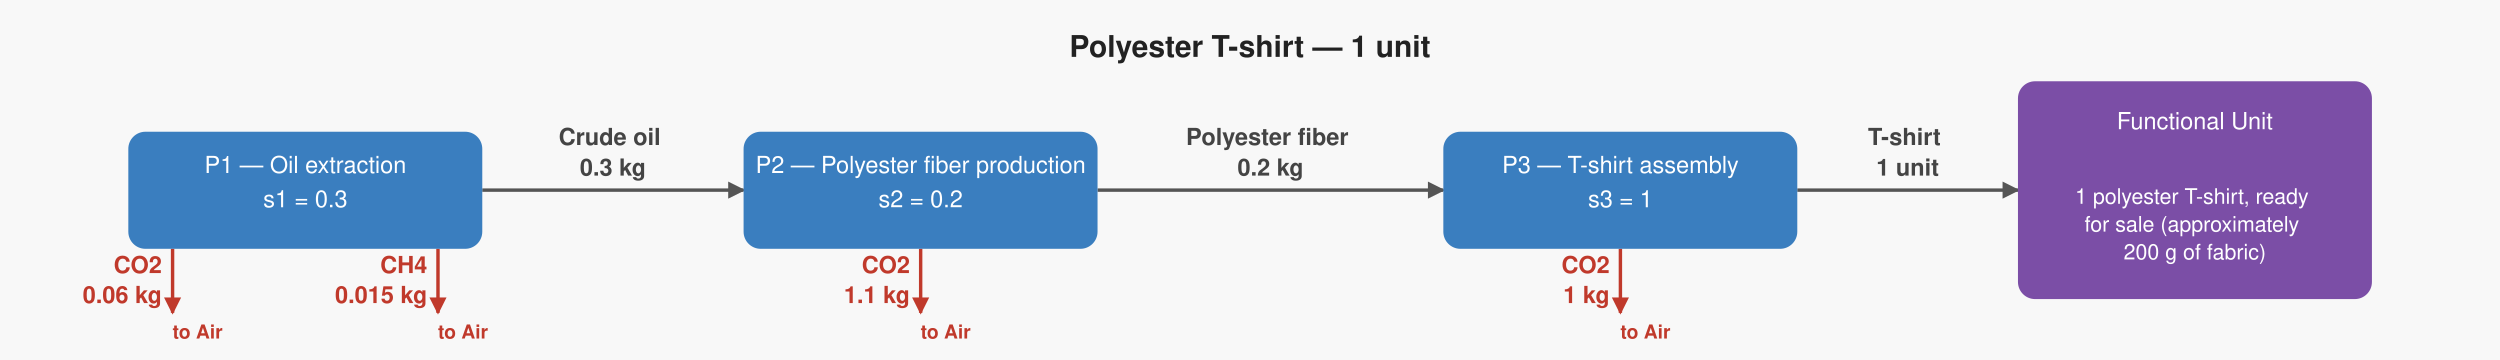
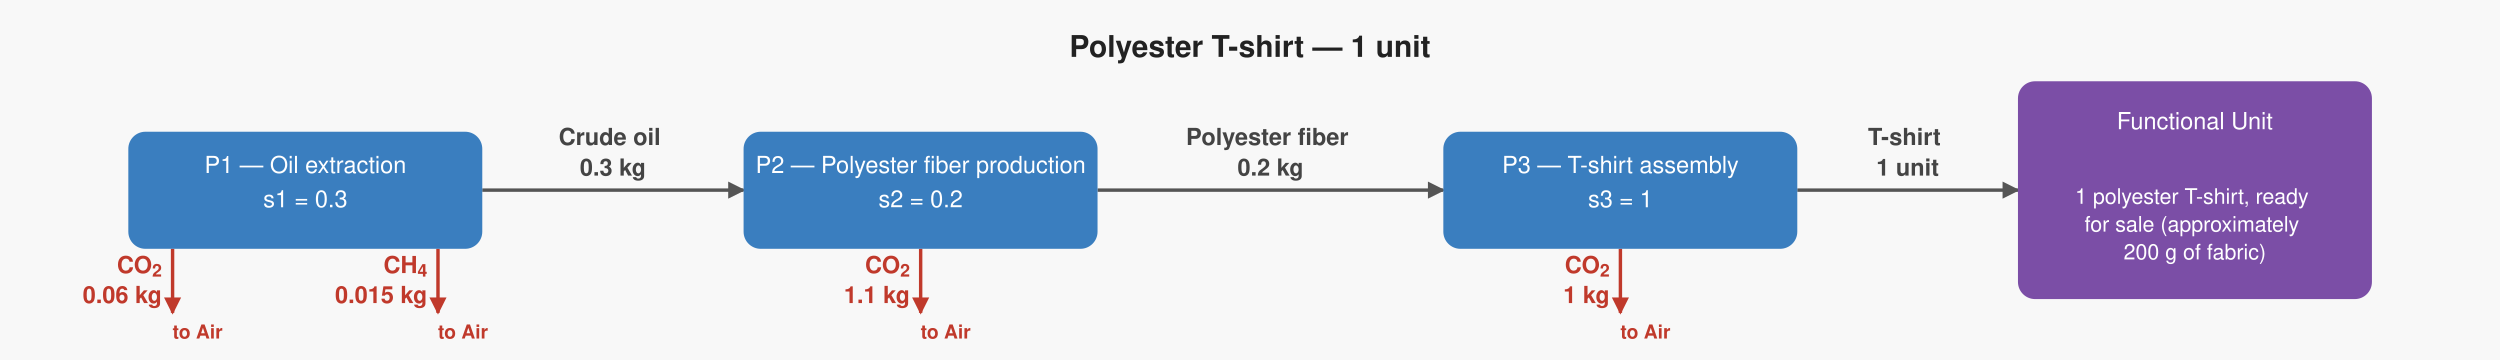
<svg xmlns="http://www.w3.org/2000/svg" width="1169.0" height="168.3" viewBox="0 -38.0 1169.0 168.3">
  <rect x="0" y="-38.0" width="1169.0" height="168.3" fill="#f8f8f8" />
  <defs>
    <marker id="arr" viewBox="0 0 10 10" refX="9" refY="5" markerWidth="5" markerHeight="5" orient="auto">
      <path d="M0,0 L10,5 L0,10 z" fill="#555555" />
    </marker>
    <marker id="arr-green" viewBox="0 0 10 10" refX="9" refY="5" markerWidth="5" markerHeight="5" orient="auto">
      <path d="M0,0 L10,5 L0,10 z" fill="#2d7a45" />
    </marker>
    <marker id="arr-red" viewBox="0 0 10 10" refX="9" refY="5" markerWidth="5" markerHeight="5" orient="auto">
      <path d="M0,0 L10,5 L0,10 z" fill="#c0392b" />
    </marker>
  </defs>
  <text x="584.5" y="-11.4" text-anchor="middle" dominant-baseline="auto" font-family="Helvetica,Arial,sans-serif" font-size="14" font-weight="bold" fill="#222">Polyester T-shirt — 1 unit</text>
  <line x1="80.7" y1="78.3" x2="80.7" y2="108.3" stroke="#c0392b" stroke-width="1.6" marker-end="url(#arr-red)" />
-   <text x="75.7" y="89.7" text-anchor="end" dominant-baseline="auto" font-family="Helvetica,Arial,sans-serif" font-size="11" font-weight="bold" fill="#c0392b">CO2</text>
+   <text x="75.7" y="89.7" text-anchor="end" dominant-baseline="auto" font-family="Helvetica,Arial,sans-serif" font-size="11" font-weight="bold" fill="#c0392b">CO<tspan baseline-shift="sub" font-size="0.75em">2</tspan>
+   </text>
  <text x="75.7" y="103.7" text-anchor="end" dominant-baseline="auto" font-family="Helvetica,Arial,sans-serif" font-size="11" font-weight="bold" fill="#c0392b">0.06 kg</text>
  <text x="80.7" y="120.3" text-anchor="start" dominant-baseline="auto" font-family="Helvetica,Arial,sans-serif" font-size="9" font-weight="bold" fill="#c0392b">to Air</text>
  <line x1="204.8" y1="78.3" x2="204.8" y2="108.3" stroke="#c0392b" stroke-width="1.6" marker-end="url(#arr-red)" />
-   <text x="199.8" y="89.7" text-anchor="end" dominant-baseline="auto" font-family="Helvetica,Arial,sans-serif" font-size="11" font-weight="bold" fill="#c0392b">CH4</text>
+   <text x="199.8" y="89.7" text-anchor="end" dominant-baseline="auto" font-family="Helvetica,Arial,sans-serif" font-size="11" font-weight="bold" fill="#c0392b">CH<tspan baseline-shift="sub" font-size="0.75em">4</tspan>
+   </text>
  <text x="199.8" y="103.7" text-anchor="end" dominant-baseline="auto" font-family="Helvetica,Arial,sans-serif" font-size="11" font-weight="bold" fill="#c0392b">0.015 kg</text>
  <text x="204.8" y="120.3" text-anchor="start" dominant-baseline="auto" font-family="Helvetica,Arial,sans-serif" font-size="9" font-weight="bold" fill="#c0392b">to Air</text>
  <line x1="430.5" y1="78.3" x2="430.5" y2="108.3" stroke="#c0392b" stroke-width="1.6" marker-end="url(#arr-red)" />
-   <text x="425.5" y="89.7" text-anchor="end" dominant-baseline="auto" font-family="Helvetica,Arial,sans-serif" font-size="11" font-weight="bold" fill="#c0392b">CO2</text>
+   <text x="425.5" y="89.7" text-anchor="end" dominant-baseline="auto" font-family="Helvetica,Arial,sans-serif" font-size="11" font-weight="bold" fill="#c0392b">CO<tspan baseline-shift="sub" font-size="0.75em">2</tspan>
+   </text>
  <text x="425.5" y="103.7" text-anchor="end" dominant-baseline="auto" font-family="Helvetica,Arial,sans-serif" font-size="11" font-weight="bold" fill="#c0392b">1.1 kg</text>
  <text x="430.5" y="120.3" text-anchor="start" dominant-baseline="auto" font-family="Helvetica,Arial,sans-serif" font-size="9" font-weight="bold" fill="#c0392b">to Air</text>
  <line x1="757.7" y1="78.3" x2="757.7" y2="108.3" stroke="#c0392b" stroke-width="1.6" marker-end="url(#arr-red)" />
-   <text x="752.7" y="89.7" text-anchor="end" dominant-baseline="auto" font-family="Helvetica,Arial,sans-serif" font-size="11" font-weight="bold" fill="#c0392b">CO2</text>
+   <text x="752.7" y="89.7" text-anchor="end" dominant-baseline="auto" font-family="Helvetica,Arial,sans-serif" font-size="11" font-weight="bold" fill="#c0392b">CO<tspan baseline-shift="sub" font-size="0.75em">2</tspan>
+   </text>
  <text x="752.7" y="103.7" text-anchor="end" dominant-baseline="auto" font-family="Helvetica,Arial,sans-serif" font-size="11" font-weight="bold" fill="#c0392b">1 kg</text>
  <text x="757.7" y="120.3" text-anchor="start" dominant-baseline="auto" font-family="Helvetica,Arial,sans-serif" font-size="9" font-weight="bold" fill="#c0392b">to Air</text>
  <line x1="225.5" y1="50.9" x2="347.7" y2="50.9" stroke="#555555" stroke-width="1.6" marker-end="url(#arr)" />
  <text text-anchor="middle" font-family="Helvetica,Arial,sans-serif" font-size="11" font-weight="bold" fill="#444">
    <tspan x="286.6" y="29.8" dominant-baseline="auto">Crude oil</tspan>
    <tspan x="286.6" y="44.1" dominant-baseline="auto">0.3 kg</tspan>
  </text>
  <line x1="513.2" y1="50.9" x2="674.9" y2="50.9" stroke="#555555" stroke-width="1.6" marker-end="url(#arr)" />
  <text text-anchor="middle" font-family="Helvetica,Arial,sans-serif" font-size="11" font-weight="bold" fill="#444">
    <tspan x="594.1" y="29.8" dominant-baseline="auto">Polyester fiber</tspan>
    <tspan x="594.1" y="44.1" dominant-baseline="auto">0.2 kg</tspan>
  </text>
  <line x1="840.4" y1="50.9" x2="943.6" y2="50.9" stroke="#555555" stroke-width="1.6" marker-end="url(#arr)" />
  <text text-anchor="middle" font-family="Helvetica,Arial,sans-serif" font-size="11" font-weight="bold" fill="#444">
    <tspan x="892.0" y="29.8" dominant-baseline="auto">T-shirt</tspan>
    <tspan x="892.0" y="44.1" dominant-baseline="auto">1 unit</tspan>
  </text>
  <rect x="60.0" y="23.6" width="165.513" height="54.745" rx="8" fill="#3a7ebf" />
  <text x="142.8" y="42.9" text-anchor="middle" dominant-baseline="auto" font-family="Helvetica,Arial,sans-serif" font-size="11" font-weight="normal" fill="white">P1 — Oil extraction</text>
  <text x="142.8" y="58.9" text-anchor="middle" dominant-baseline="auto" font-family="Helvetica,Arial,sans-serif" font-size="11" font-weight="normal" fill="white">s1 = 0.3</text>
  <rect x="347.7" y="23.6" width="165.513" height="54.745" rx="8" fill="#3a7ebf" />
  <text x="430.5" y="42.9" text-anchor="middle" dominant-baseline="auto" font-family="Helvetica,Arial,sans-serif" font-size="11" font-weight="normal" fill="white">P2 — Polyester fiber production</text>
  <text x="430.5" y="58.9" text-anchor="middle" dominant-baseline="auto" font-family="Helvetica,Arial,sans-serif" font-size="11" font-weight="normal" fill="white">s2 = 0.2</text>
  <rect x="674.9" y="23.6" width="165.513" height="54.745" rx="8" fill="#3a7ebf" />
  <text x="757.7" y="42.9" text-anchor="middle" dominant-baseline="auto" font-family="Helvetica,Arial,sans-serif" font-size="11" font-weight="normal" fill="white">P3 — T-shirt assembly</text>
  <text x="757.7" y="58.9" text-anchor="middle" dominant-baseline="auto" font-family="Helvetica,Arial,sans-serif" font-size="11" font-weight="normal" fill="white">s3 = 1</text>
  <rect x="943.6" y="-0.0" width="165.513" height="101.851" rx="8" fill="#7b4ea6" />
  <text x="1026.3" y="22.4" text-anchor="middle" dominant-baseline="auto" font-family="Helvetica,Arial,sans-serif" font-size="11" font-weight="normal" fill="white">Functional Unit</text>
  <text text-anchor="middle" font-family="Helvetica,Arial,sans-serif" font-size="10" font-weight="normal" fill="white">
    <tspan x="1026.3" y="57.3" dominant-baseline="auto">1 polyester T-shirt, ready</tspan>
    <tspan x="1026.3" y="70.3" dominant-baseline="auto">for sale (approximately</tspan>
    <tspan x="1026.3" y="83.3" dominant-baseline="auto">200 g of fabric)</tspan>
  </text>
</svg>
